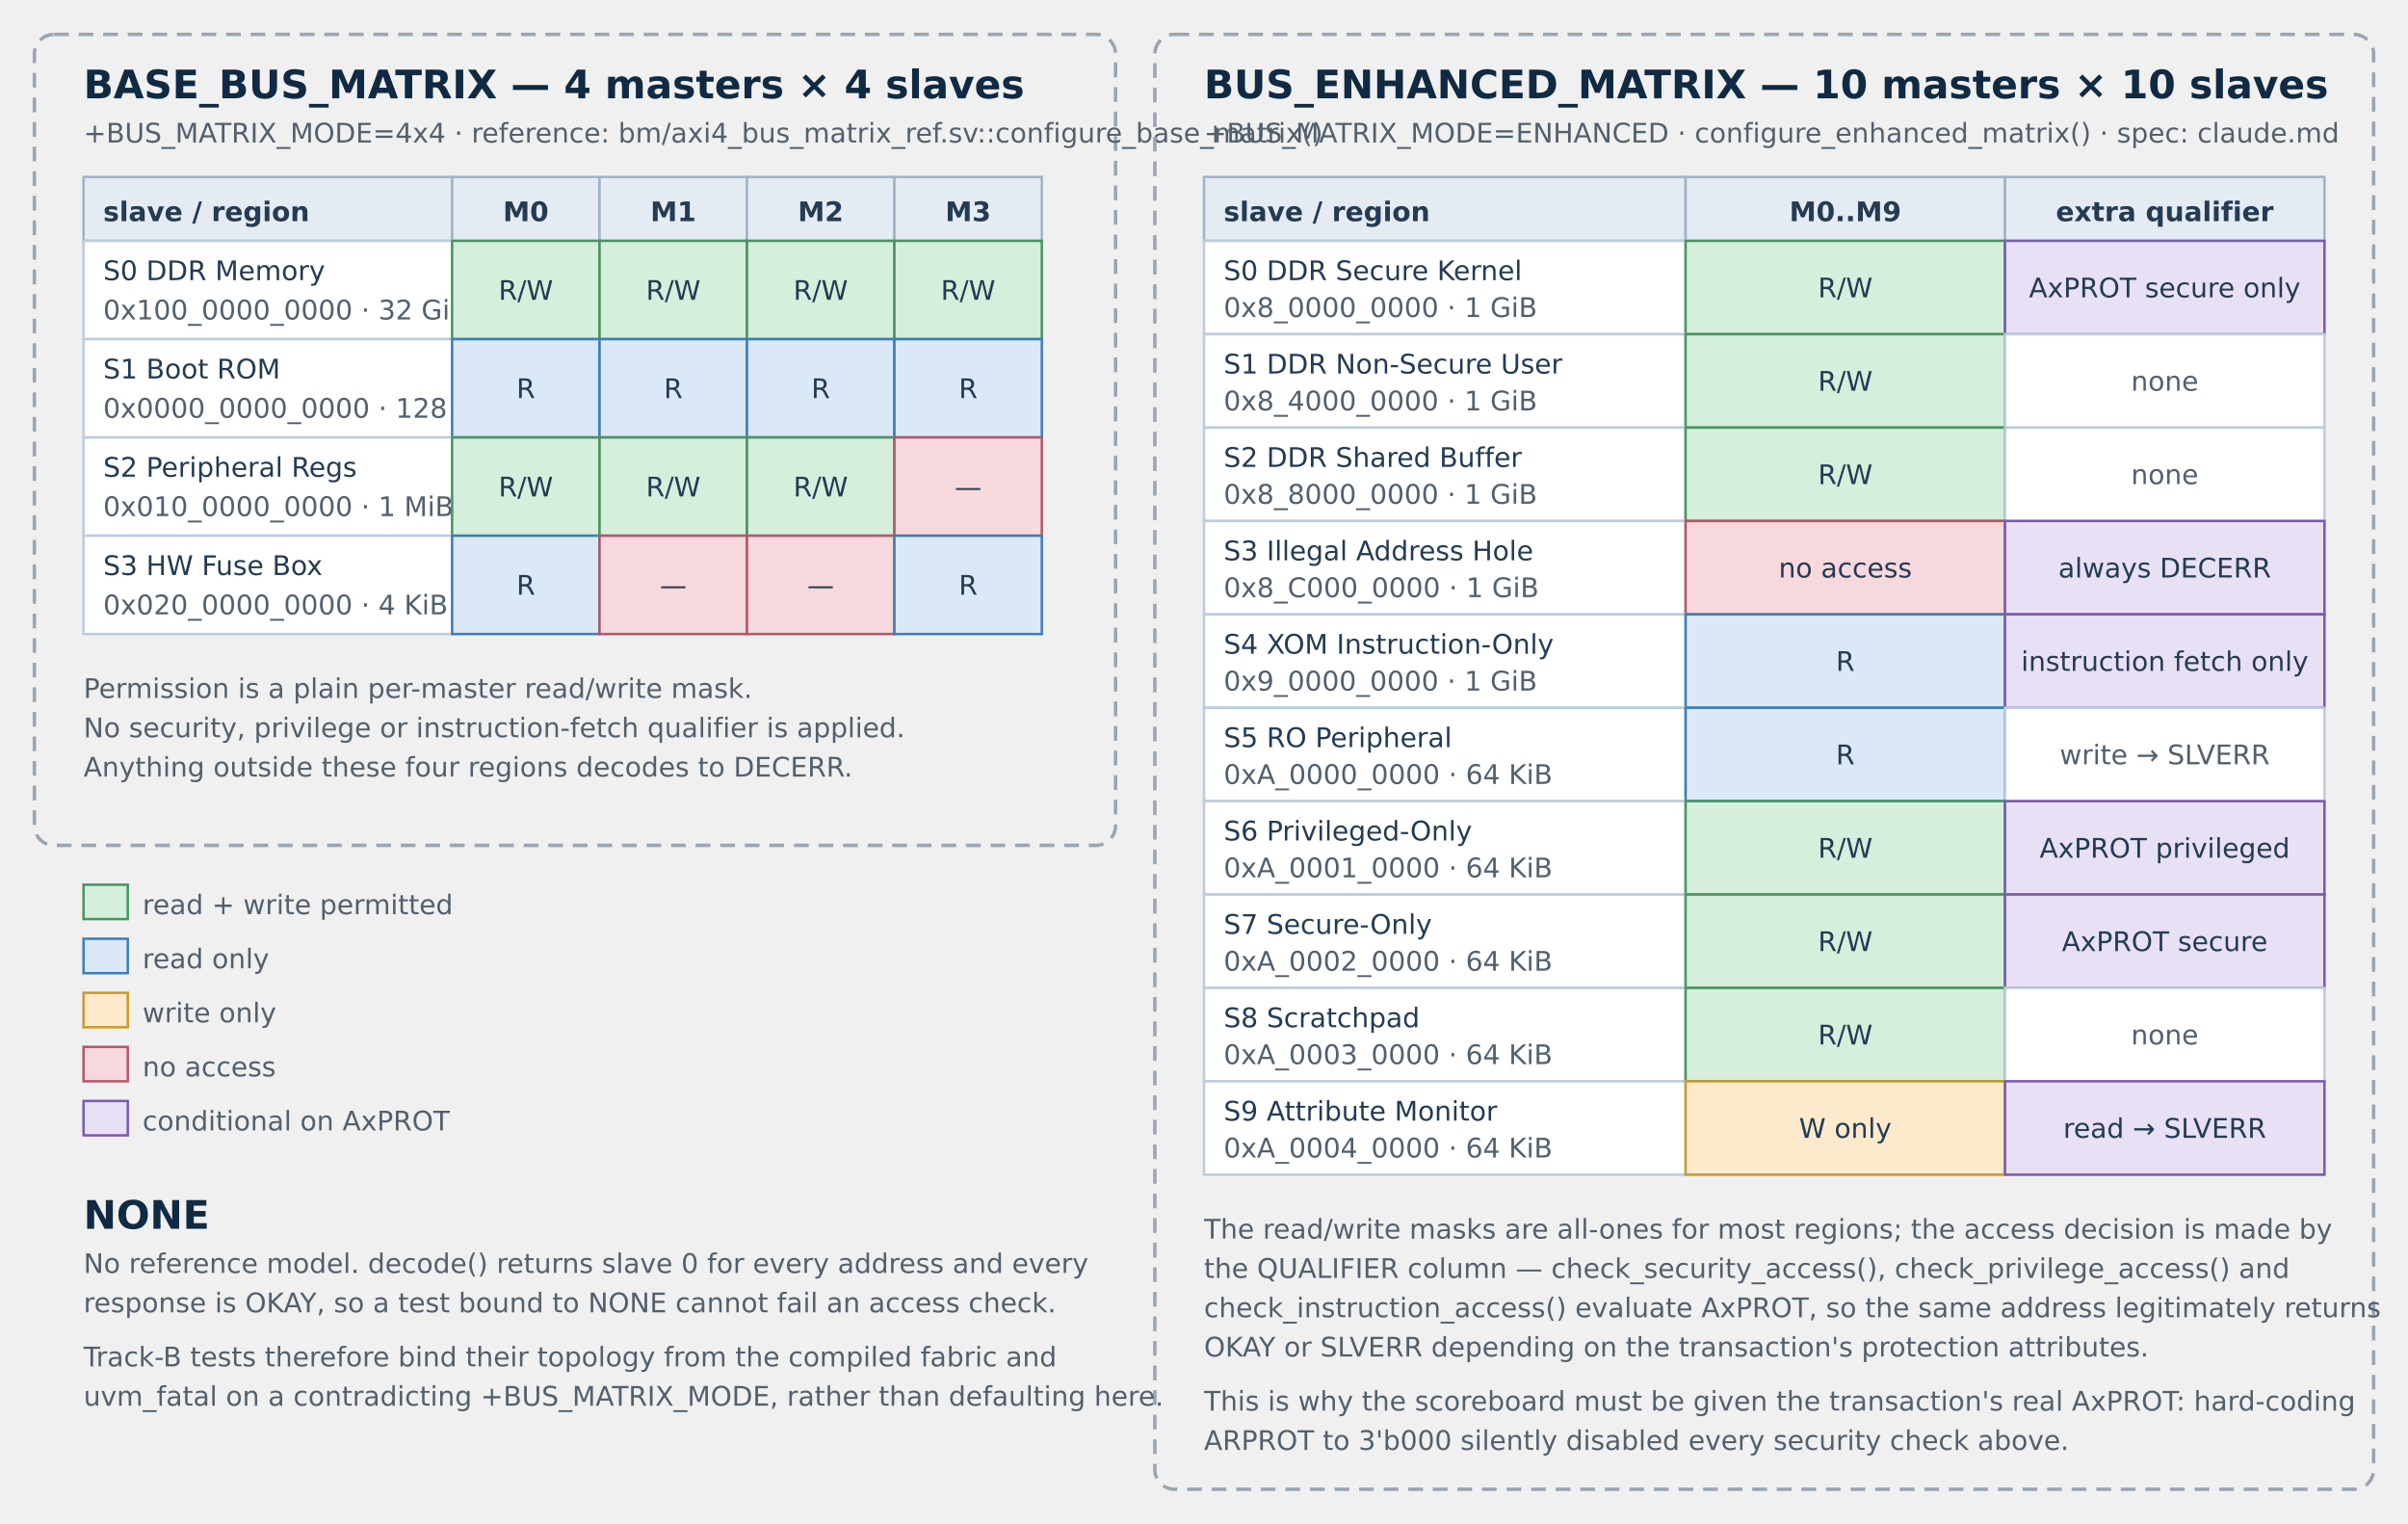
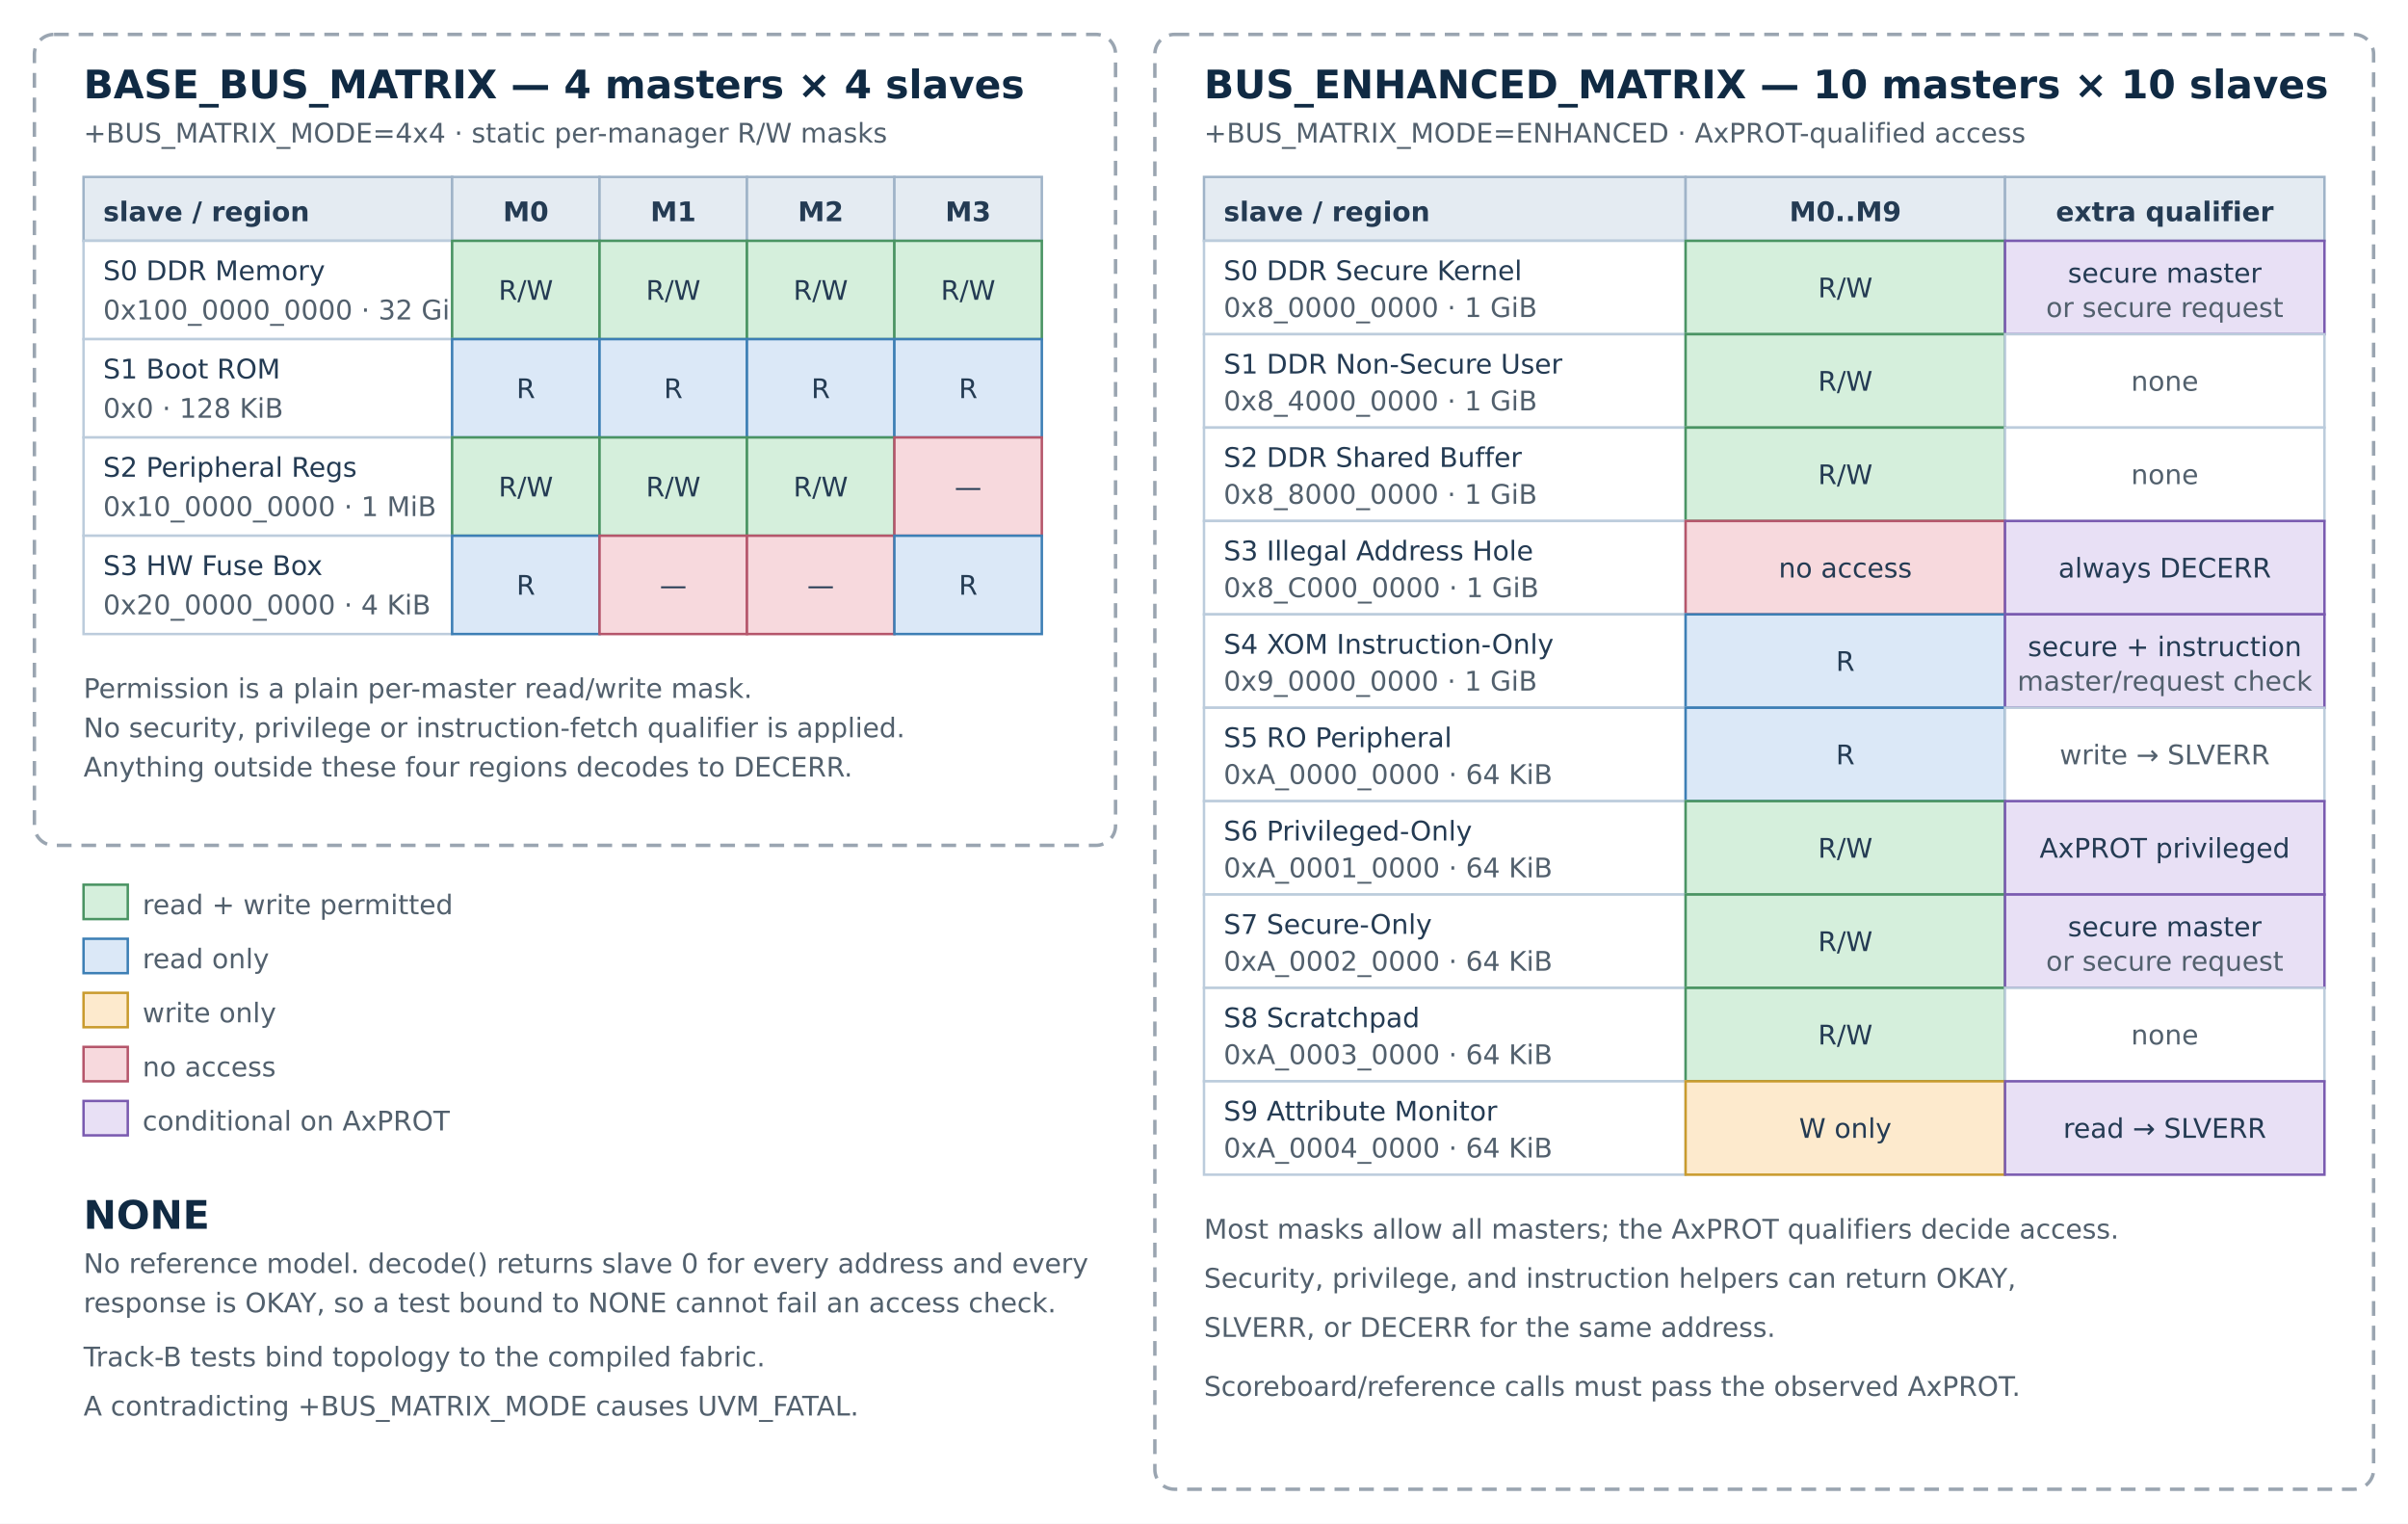
<svg xmlns="http://www.w3.org/2000/svg" viewBox="0 0 980 620" width="980" height="620" font-family="DejaVu Sans, Helvetica, Arial, sans-serif">
  <style>
    .ttl  { font-size: 16px; font-weight: bold; fill: #102a43; }
    .sub  { font-size: 11px; fill: #52606d; }
    .hd   { font-size: 11px; font-weight: bold; fill: #243b53; }
    .cell { font-size: 11px; fill: #243b53; }
    .grid { fill: #ffffff; stroke: #bcccdc; stroke-width: 1; }
    .hdr  { fill: #e4ebf2; stroke: #9fb3c8; stroke-width: 1; }
    .rw   { fill: #d5efdc; stroke: #4a9463; stroke-width: 1; }
    .ro   { fill: #dbe8f7; stroke: #3d7fb5; stroke-width: 1; }
    .wo   { fill: #fdeacd; stroke: #c99b2e; stroke-width: 1; }
    .no   { fill: #f7d9dd; stroke: #b5566b; stroke-width: 1; }
    .cond { fill: #e8e0f5; stroke: #7a5bb0; stroke-width: 1; }
    .panel{ fill: none; stroke: #9aa5b1; stroke-width: 1.4; stroke-dasharray: 6 4; }
  </style>
+   <rect width="980" height="620" fill="#ffffff" />
  <rect class="panel" x="14" y="14" width="440" height="330" rx="8" />
  <text class="ttl" x="34" y="40">BASE_BUS_MATRIX — 4 masters × 4 slaves</text>
-   <text class="sub" x="34" y="58">+BUS_MATRIX_MODE=4x4 · reference: bm/axi4_bus_matrix_ref.sv::configure_base_matrix()</text>
+   <text class="sub" x="34" y="58">+BUS_MATRIX_MODE=4x4 · static per-manager R/W masks</text>
  <rect class="hdr" x="34" y="72" width="150" height="26" />
  <text class="hd" x="42" y="90">slave / region</text>
  <rect class="hdr" x="184" y="72" width="60" height="26" />
  <text class="hd" x="214" y="90" text-anchor="middle">M0</text>
  <rect class="hdr" x="244" y="72" width="60" height="26" />
  <text class="hd" x="274" y="90" text-anchor="middle">M1</text>
  <rect class="hdr" x="304" y="72" width="60" height="26" />
  <text class="hd" x="334" y="90" text-anchor="middle">M2</text>
  <rect class="hdr" x="364" y="72" width="60" height="26" />
  <text class="hd" x="394" y="90" text-anchor="middle">M3</text>
  <rect class="grid" x="34" y="98" width="150" height="40" />
  <text class="cell" x="42" y="114">S0 DDR Memory</text>
  <text class="sub" x="42" y="130">0x100_0000_0000 · 32 GiB</text>
  <rect class="rw" x="184" y="98" width="60" height="40" />
  <text class="cell" x="214" y="122" text-anchor="middle">R/W</text>
  <rect class="rw" x="244" y="98" width="60" height="40" />
  <text class="cell" x="274" y="122" text-anchor="middle">R/W</text>
  <rect class="rw" x="304" y="98" width="60" height="40" />
  <text class="cell" x="334" y="122" text-anchor="middle">R/W</text>
  <rect class="rw" x="364" y="98" width="60" height="40" />
  <text class="cell" x="394" y="122" text-anchor="middle">R/W</text>
  <rect class="grid" x="34" y="138" width="150" height="40" />
  <text class="cell" x="42" y="154">S1 Boot ROM</text>
-   <text class="sub" x="42" y="170">0x0000_0000_0000 · 128 KiB</text>
+   <text class="sub" x="42" y="170">0x0 · 128 KiB</text>
  <rect class="ro" x="184" y="138" width="60" height="40" />
  <text class="cell" x="214" y="162" text-anchor="middle">R</text>
  <rect class="ro" x="244" y="138" width="60" height="40" />
  <text class="cell" x="274" y="162" text-anchor="middle">R</text>
  <rect class="ro" x="304" y="138" width="60" height="40" />
  <text class="cell" x="334" y="162" text-anchor="middle">R</text>
  <rect class="ro" x="364" y="138" width="60" height="40" />
  <text class="cell" x="394" y="162" text-anchor="middle">R</text>
  <rect class="grid" x="34" y="178" width="150" height="40" />
  <text class="cell" x="42" y="194">S2 Peripheral Regs</text>
-   <text class="sub" x="42" y="210">0x010_0000_0000 · 1 MiB</text>
+   <text class="sub" x="42" y="210">0x10_0000_0000 · 1 MiB</text>
  <rect class="rw" x="184" y="178" width="60" height="40" />
  <text class="cell" x="214" y="202" text-anchor="middle">R/W</text>
  <rect class="rw" x="244" y="178" width="60" height="40" />
  <text class="cell" x="274" y="202" text-anchor="middle">R/W</text>
  <rect class="rw" x="304" y="178" width="60" height="40" />
  <text class="cell" x="334" y="202" text-anchor="middle">R/W</text>
  <rect class="no" x="364" y="178" width="60" height="40" />
  <text class="cell" x="394" y="202" text-anchor="middle">—</text>
  <rect class="grid" x="34" y="218" width="150" height="40" />
  <text class="cell" x="42" y="234">S3 HW Fuse Box</text>
-   <text class="sub" x="42" y="250">0x020_0000_0000 · 4 KiB</text>
+   <text class="sub" x="42" y="250">0x20_0000_0000 · 4 KiB</text>
  <rect class="ro" x="184" y="218" width="60" height="40" />
  <text class="cell" x="214" y="242" text-anchor="middle">R</text>
  <rect class="no" x="244" y="218" width="60" height="40" />
  <text class="cell" x="274" y="242" text-anchor="middle">—</text>
  <rect class="no" x="304" y="218" width="60" height="40" />
  <text class="cell" x="334" y="242" text-anchor="middle">—</text>
  <rect class="ro" x="364" y="218" width="60" height="40" />
  <text class="cell" x="394" y="242" text-anchor="middle">R</text>
  <text class="sub" x="34" y="284">Permission is a plain per-master read/write mask.</text>
  <text class="sub" x="34" y="300">No security, privilege or instruction-fetch qualifier is applied.</text>
  <text class="sub" x="34" y="316">Anything outside these four regions decodes to DECERR.</text>
  <rect class="panel" x="470" y="14" width="496" height="592" rx="8" />
  <text class="ttl" x="490" y="40">BUS_ENHANCED_MATRIX — 10 masters × 10 slaves</text>
-   <text class="sub" x="490" y="58">+BUS_MATRIX_MODE=ENHANCED · configure_enhanced_matrix() · spec: claude.md</text>
+   <text class="sub" x="490" y="58">+BUS_MATRIX_MODE=ENHANCED · AxPROT-qualified access</text>
  <rect class="hdr" x="490" y="72" width="196" height="26" />
  <text class="hd" x="498" y="90">slave / region</text>
  <rect class="hdr" x="686" y="72" width="130" height="26" />
  <text class="hd" x="751" y="90" text-anchor="middle">M0..M9</text>
  <rect class="hdr" x="816" y="72" width="130" height="26" />
  <text class="hd" x="881" y="90" text-anchor="middle">extra qualifier</text>
  <rect class="grid" x="490" y="98" width="196" height="38" />
  <text class="cell" x="498" y="114">S0 DDR Secure Kernel</text>
  <text class="sub" x="498" y="129">0x8_0000_0000 · 1 GiB</text>
  <rect class="rw" x="686" y="98" width="130" height="38" />
  <text class="cell" x="751" y="121" text-anchor="middle">R/W</text>
  <rect class="cond" x="816" y="98" width="130" height="38" />
-   <text class="cell" x="881" y="121" text-anchor="middle">AxPROT secure only</text>
+   <text class="cell" x="881" y="115" text-anchor="middle">secure master</text>
+   <text class="sub" x="881" y="129" text-anchor="middle">or secure request</text>
  <rect class="grid" x="490" y="136" width="196" height="38" />
  <text class="cell" x="498" y="152">S1 DDR Non-Secure User</text>
  <text class="sub" x="498" y="167">0x8_4000_0000 · 1 GiB</text>
  <rect class="rw" x="686" y="136" width="130" height="38" />
  <text class="cell" x="751" y="159" text-anchor="middle">R/W</text>
  <rect class="grid" x="816" y="136" width="130" height="38" />
  <text class="sub" x="881" y="159" text-anchor="middle">none</text>
  <rect class="grid" x="490" y="174" width="196" height="38" />
  <text class="cell" x="498" y="190">S2 DDR Shared Buffer</text>
  <text class="sub" x="498" y="205">0x8_8000_0000 · 1 GiB</text>
  <rect class="rw" x="686" y="174" width="130" height="38" />
  <text class="cell" x="751" y="197" text-anchor="middle">R/W</text>
  <rect class="grid" x="816" y="174" width="130" height="38" />
  <text class="sub" x="881" y="197" text-anchor="middle">none</text>
  <rect class="grid" x="490" y="212" width="196" height="38" />
  <text class="cell" x="498" y="228">S3 Illegal Address Hole</text>
  <text class="sub" x="498" y="243">0x8_C000_0000 · 1 GiB</text>
  <rect class="no" x="686" y="212" width="130" height="38" />
  <text class="cell" x="751" y="235" text-anchor="middle">no access</text>
  <rect class="cond" x="816" y="212" width="130" height="38" />
  <text class="cell" x="881" y="235" text-anchor="middle">always DECERR</text>
  <rect class="grid" x="490" y="250" width="196" height="38" />
  <text class="cell" x="498" y="266">S4 XOM Instruction-Only</text>
  <text class="sub" x="498" y="281">0x9_0000_0000 · 1 GiB</text>
  <rect class="ro" x="686" y="250" width="130" height="38" />
  <text class="cell" x="751" y="273" text-anchor="middle">R</text>
  <rect class="cond" x="816" y="250" width="130" height="38" />
-   <text class="cell" x="881" y="273" text-anchor="middle">instruction fetch only</text>
+   <text class="cell" x="881" y="267" text-anchor="middle">secure + instruction</text>
+   <text class="sub" x="881" y="281" text-anchor="middle">master/request check</text>
  <rect class="grid" x="490" y="288" width="196" height="38" />
  <text class="cell" x="498" y="304">S5 RO Peripheral</text>
  <text class="sub" x="498" y="319">0xA_0000_0000 · 64 KiB</text>
  <rect class="ro" x="686" y="288" width="130" height="38" />
  <text class="cell" x="751" y="311" text-anchor="middle">R</text>
  <rect class="grid" x="816" y="288" width="130" height="38" />
  <text class="sub" x="881" y="311" text-anchor="middle">write → SLVERR</text>
  <rect class="grid" x="490" y="326" width="196" height="38" />
  <text class="cell" x="498" y="342">S6 Privileged-Only</text>
  <text class="sub" x="498" y="357">0xA_0001_0000 · 64 KiB</text>
  <rect class="rw" x="686" y="326" width="130" height="38" />
  <text class="cell" x="751" y="349" text-anchor="middle">R/W</text>
  <rect class="cond" x="816" y="326" width="130" height="38" />
  <text class="cell" x="881" y="349" text-anchor="middle">AxPROT privileged</text>
  <rect class="grid" x="490" y="364" width="196" height="38" />
  <text class="cell" x="498" y="380">S7 Secure-Only</text>
  <text class="sub" x="498" y="395">0xA_0002_0000 · 64 KiB</text>
  <rect class="rw" x="686" y="364" width="130" height="38" />
  <text class="cell" x="751" y="387" text-anchor="middle">R/W</text>
  <rect class="cond" x="816" y="364" width="130" height="38" />
-   <text class="cell" x="881" y="387" text-anchor="middle">AxPROT secure</text>
+   <text class="cell" x="881" y="381" text-anchor="middle">secure master</text>
+   <text class="sub" x="881" y="395" text-anchor="middle">or secure request</text>
  <rect class="grid" x="490" y="402" width="196" height="38" />
  <text class="cell" x="498" y="418">S8 Scratchpad</text>
  <text class="sub" x="498" y="433">0xA_0003_0000 · 64 KiB</text>
  <rect class="rw" x="686" y="402" width="130" height="38" />
  <text class="cell" x="751" y="425" text-anchor="middle">R/W</text>
  <rect class="grid" x="816" y="402" width="130" height="38" />
  <text class="sub" x="881" y="425" text-anchor="middle">none</text>
  <rect class="grid" x="490" y="440" width="196" height="38" />
  <text class="cell" x="498" y="456">S9 Attribute Monitor</text>
  <text class="sub" x="498" y="471">0xA_0004_0000 · 64 KiB</text>
  <rect class="wo" x="686" y="440" width="130" height="38" />
  <text class="cell" x="751" y="463" text-anchor="middle">W only</text>
  <rect class="cond" x="816" y="440" width="130" height="38" />
  <text class="cell" x="881" y="463" text-anchor="middle">read → SLVERR</text>
-   <text class="sub" x="490" y="504">The read/write masks are all-ones for most regions; the access decision is made by</text>
-   <text class="sub" x="490" y="520">the QUALIFIER column — check_security_access(), check_privilege_access() and</text>
-   <text class="sub" x="490" y="536">check_instruction_access() evaluate AxPROT, so the same address legitimately returns</text>
-   <text class="sub" x="490" y="552">OKAY or SLVERR depending on the transaction's protection attributes.</text>
-   <text class="sub" x="490" y="574">This is why the scoreboard must be given the transaction's real AxPROT: hard-coding</text>
-   <text class="sub" x="490" y="590">ARPROT to 3'b000 silently disabled every security check above.</text>
+   <text class="sub" x="490" y="504">Most masks allow all masters; the AxPROT qualifiers decide access.</text>
+   <text class="sub" x="490" y="524">Security, privilege, and instruction helpers can return OKAY,</text>
+   <text class="sub" x="490" y="544">SLVERR, or DECERR for the same address.</text>
+   <text class="sub" x="490" y="568">Scoreboard/reference calls must pass the observed AxPROT.</text>
  <rect class="rw" x="34" y="360" width="18" height="14" />
  <text class="sub" x="58" y="372">read + write permitted</text>
  <rect class="ro" x="34" y="382" width="18" height="14" />
  <text class="sub" x="58" y="394">read only</text>
  <rect class="wo" x="34" y="404" width="18" height="14" />
  <text class="sub" x="58" y="416">write only</text>
  <rect class="no" x="34" y="426" width="18" height="14" />
  <text class="sub" x="58" y="438">no access</text>
  <rect class="cond" x="34" y="448" width="18" height="14" />
  <text class="sub" x="58" y="460">conditional on AxPROT</text>
  <text class="ttl" x="34" y="500">NONE</text>
  <text class="sub" x="34" y="518">No reference model. decode() returns slave 0 for every address and every</text>
  <text class="sub" x="34" y="534">response is OKAY, so a test bound to NONE cannot fail an access check.</text>
-   <text class="sub" x="34" y="556">Track-B tests therefore bind their topology from the compiled fabric and</text>
-   <text class="sub" x="34" y="572">uvm_fatal on a contradicting +BUS_MATRIX_MODE, rather than defaulting here.</text>
+   <text class="sub" x="34" y="556">Track-B tests bind topology to the compiled fabric.</text>
+   <text class="sub" x="34" y="576">A contradicting +BUS_MATRIX_MODE causes UVM_FATAL.</text>
</svg>
